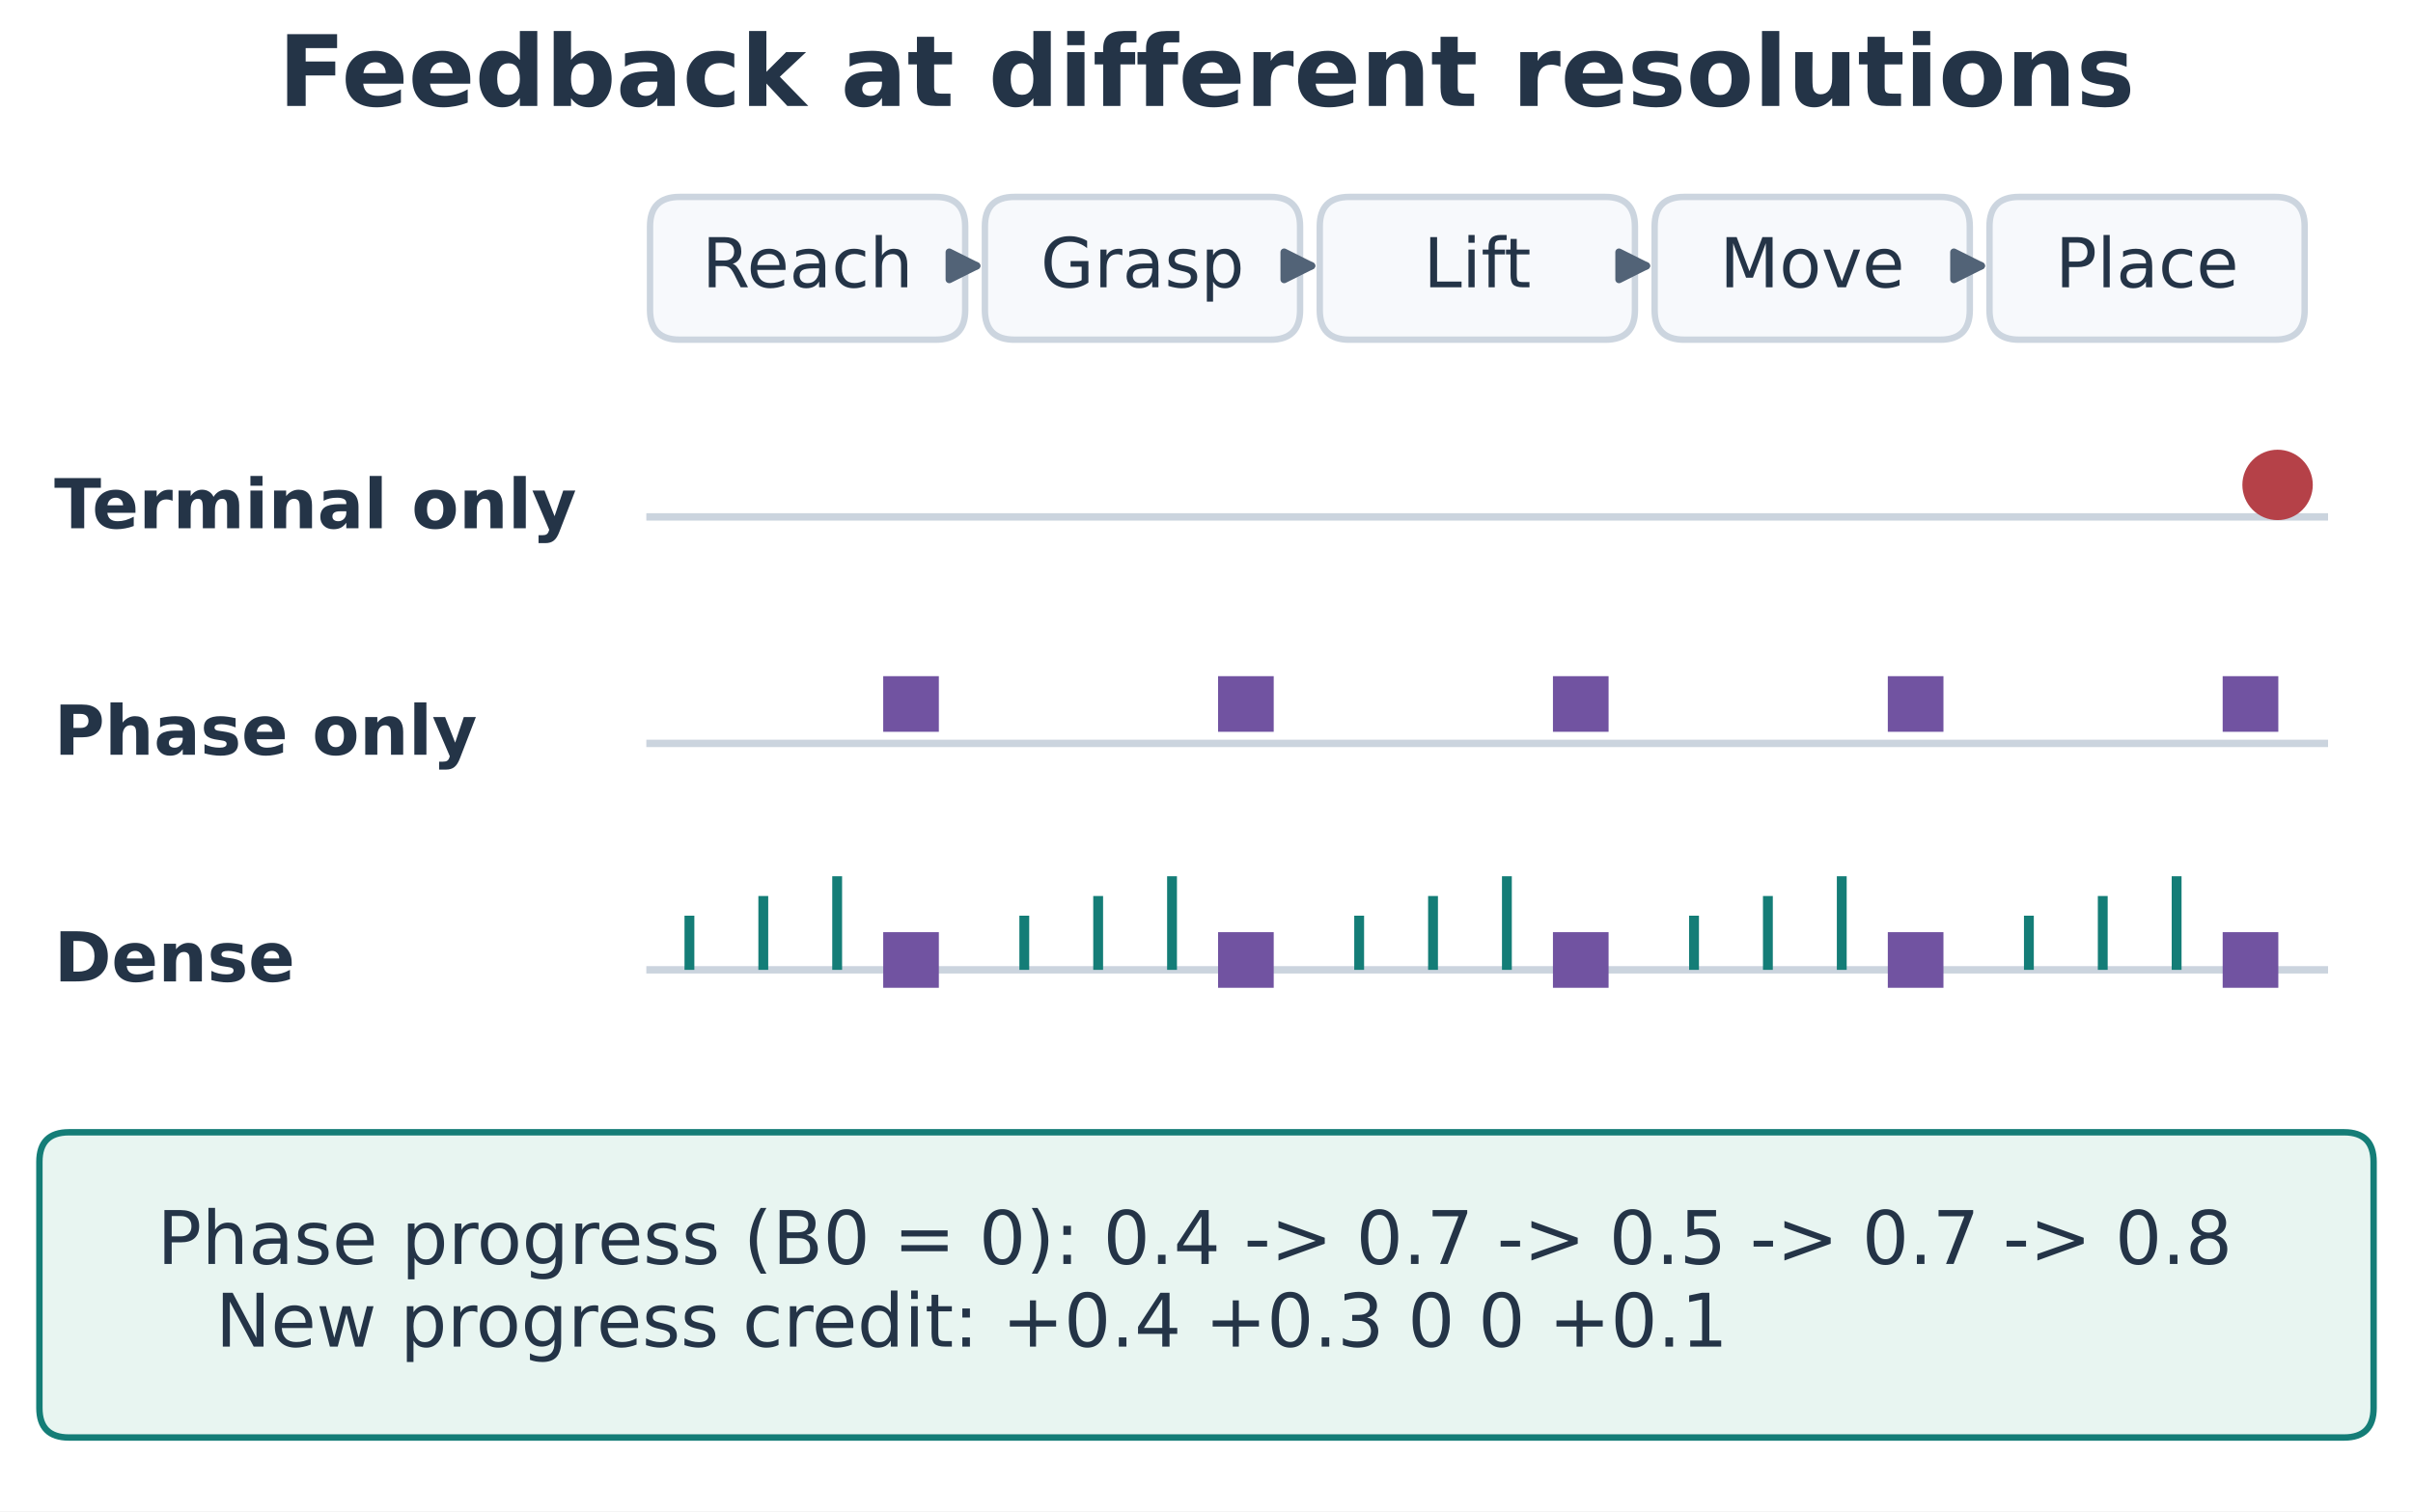
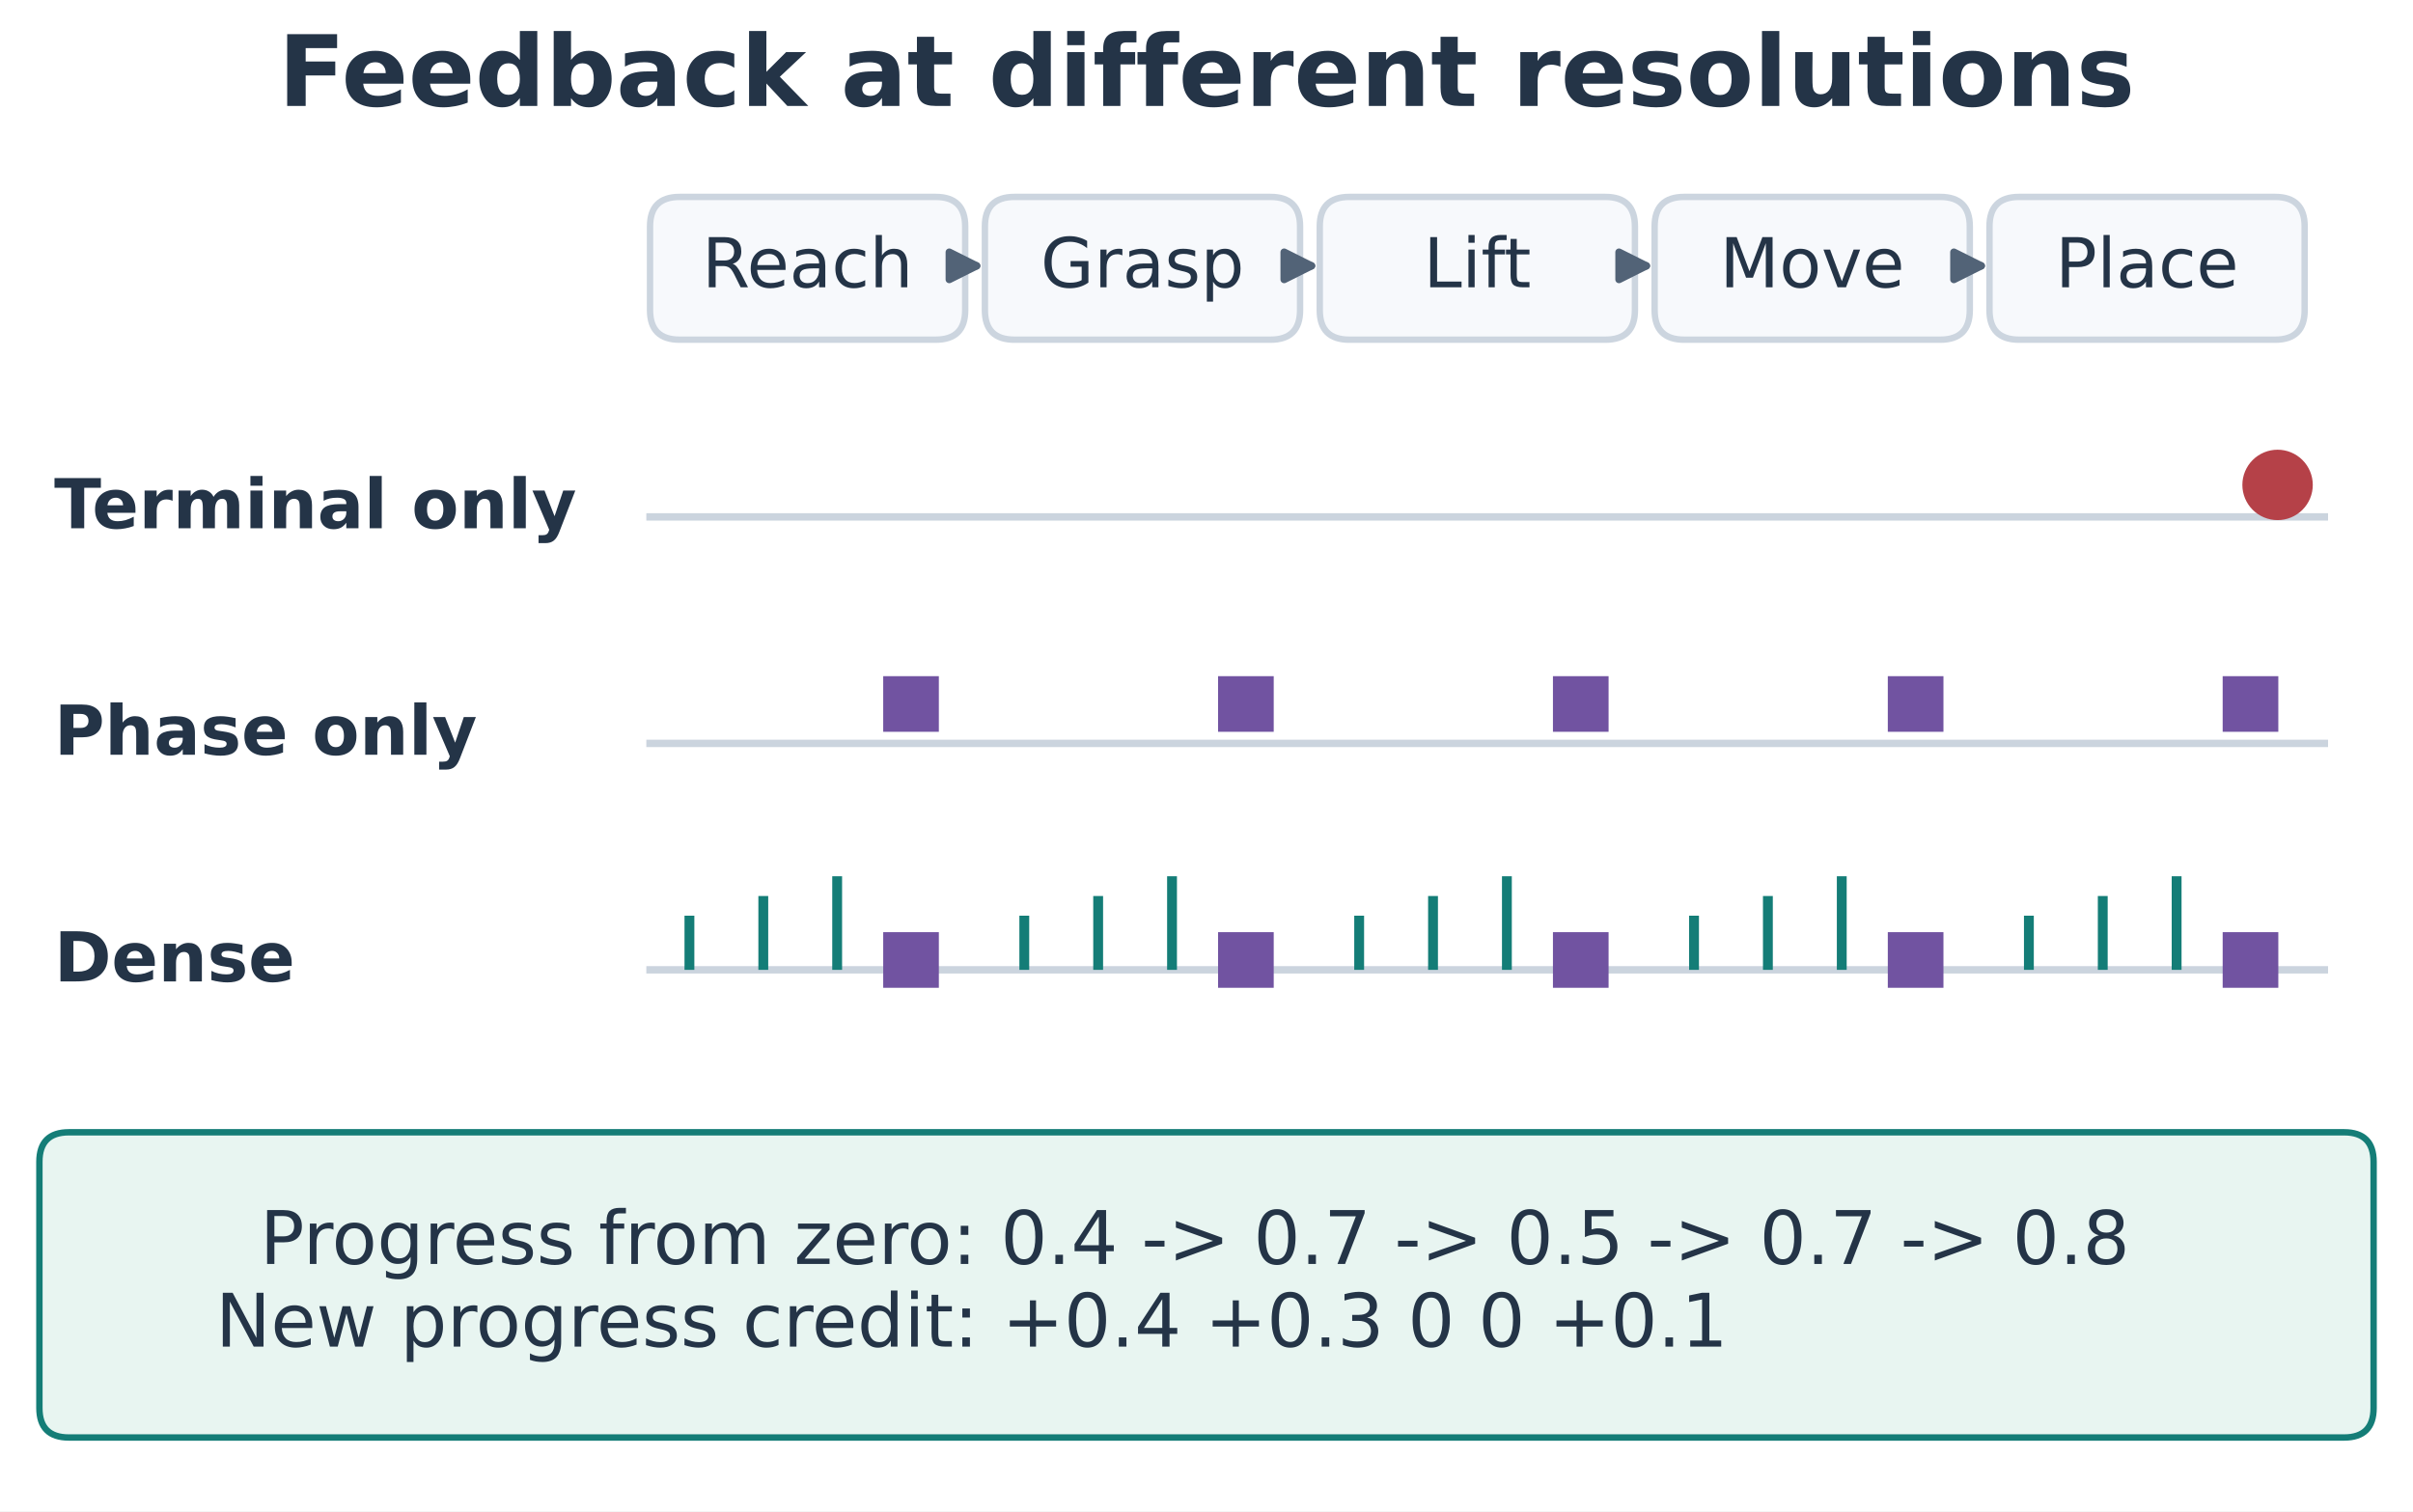
<svg xmlns="http://www.w3.org/2000/svg" width="352.8pt" height="221.04pt" viewBox="0 0 352.8 221.04" version="1.1">
  <defs>
    <style type="text/css">*{stroke-linejoin: round; stroke-linecap: butt}</style>
  </defs>
  <g id="figure_1">
    <g id="patch_1">
      <path d="M 0 221.04  L 352.8 221.04  L 352.8 0  L 0 0  z " style="fill: #ffffff" />
    </g>
    <g id="axes_1">
      <g id="patch_2">
-         <path d="M 5.76 2.88  L 347.04 2.88  L 347.04 20.16  L 5.76 20.16  L 5.76 2.88  z " clip-path="url(#pe663221b1c)" style="fill: none" />
+         <path d="M 5.76 2.88  L 347.04 2.88  L 347.04 20.16  L 5.76 20.16  L 5.76 2.88  z " clip-path="url(#p8f7195860b)" style="fill: none" />
      </g>
      <g id="text_1">
        <text style="fill: #243447; font: 700 14.4px 'DejaVu Sans'; text-anchor: middle" x="176.4" y="15.493" transform="rotate(-0 176.4 15.4935)">Feedback at different resolutions</text>
      </g>
      <g id="patch_3">
-         <path d="M 99.36 28.8  L 136.8 28.8  Q 141.12 28.8 141.12 33.12  L 141.12 45.36  Q 141.12 49.68 136.8 49.68  L 99.36 49.68  Q 95.04 49.68 95.04 45.36  L 95.04 33.12  Q 95.04 28.8 99.36 28.8  z " clip-path="url(#pe663221b1c)" style="fill: #f7f9fc; stroke: #ccd5df; stroke-width: 0.936; stroke-linejoin: miter" />
+         <path d="M 99.36 28.8  L 136.8 28.8  Q 141.12 28.8 141.12 33.12  L 141.12 45.36  Q 141.12 49.68 136.8 49.68  L 99.36 49.68  Q 95.04 49.68 95.04 45.36  L 95.04 33.12  Q 95.04 28.8 99.36 28.8  z " clip-path="url(#p8f7195860b)" style="fill: #f7f9fc; stroke: #ccd5df; stroke-width: 0.936; stroke-linejoin: miter" />
      </g>
      <g id="text_2">
        <text style="fill: #243447; font: 10.08px 'DejaVu Sans'; text-anchor: middle" x="118.08" y="42.021" transform="rotate(-0 118.08 42.02145)">Reach</text>
      </g>
      <g id="patch_4">
-         <path d="M 141.12 38.88  Q 142.56 38.88 142.793 38.88  " clip-path="url(#pe663221b1c)" style="fill: none; stroke: #526377; stroke-width: 1.08; stroke-linecap: round" />
-         <path d="M 138.793 36.88  L 142.793 38.88  L 138.793 40.88  z " clip-path="url(#pe663221b1c)" style="fill: #526377; stroke: #526377; stroke-width: 1.08; stroke-linecap: round" />
+         <path d="M 141.12 38.88  Q 142.56 38.88 142.793 38.88  " clip-path="url(#p8f7195860b)" style="fill: none; stroke: #526377; stroke-width: 1.08; stroke-linecap: round" />
+         <path d="M 138.793 36.88  L 142.793 38.88  L 138.793 40.88  z " clip-path="url(#p8f7195860b)" style="fill: #526377; stroke: #526377; stroke-width: 1.08; stroke-linecap: round" />
      </g>
      <g id="patch_5">
-         <path d="M 148.32 28.8  L 185.76 28.8  Q 190.08 28.8 190.08 33.12  L 190.08 45.36  Q 190.08 49.68 185.76 49.68  L 148.32 49.68  Q 144 49.68 144 45.36  L 144 33.12  Q 144 28.8 148.32 28.8  z " clip-path="url(#pe663221b1c)" style="fill: #f7f9fc; stroke: #ccd5df; stroke-width: 0.936; stroke-linejoin: miter" />
+         <path d="M 148.32 28.8  L 185.76 28.8  Q 190.08 28.8 190.08 33.12  L 190.08 45.36  Q 190.08 49.68 185.76 49.68  L 148.32 49.68  Q 144 49.68 144 45.36  L 144 33.12  Q 144 28.8 148.32 28.8  z " clip-path="url(#p8f7195860b)" style="fill: #f7f9fc; stroke: #ccd5df; stroke-width: 0.936; stroke-linejoin: miter" />
      </g>
      <g id="text_3">
        <text style="fill: #243447; font: 10.08px 'DejaVu Sans'; text-anchor: middle" x="167.04" y="42.021" transform="rotate(-0 167.04 42.02145)">Grasp</text>
      </g>
      <g id="patch_6">
-         <path d="M 190.08 38.88  Q 191.52 38.88 191.753 38.88  " clip-path="url(#pe663221b1c)" style="fill: none; stroke: #526377; stroke-width: 1.08; stroke-linecap: round" />
-         <path d="M 187.753 36.88  L 191.753 38.88  L 187.753 40.88  z " clip-path="url(#pe663221b1c)" style="fill: #526377; stroke: #526377; stroke-width: 1.08; stroke-linecap: round" />
+         <path d="M 190.08 38.88  Q 191.52 38.88 191.753 38.88  " clip-path="url(#p8f7195860b)" style="fill: none; stroke: #526377; stroke-width: 1.08; stroke-linecap: round" />
+         <path d="M 187.753 36.88  L 191.753 38.88  L 187.753 40.88  z " clip-path="url(#p8f7195860b)" style="fill: #526377; stroke: #526377; stroke-width: 1.08; stroke-linecap: round" />
      </g>
      <g id="patch_7">
-         <path d="M 197.28 28.8  L 234.72 28.8  Q 239.04 28.8 239.04 33.12  L 239.04 45.36  Q 239.04 49.68 234.72 49.68  L 197.28 49.68  Q 192.96 49.68 192.96 45.36  L 192.96 33.12  Q 192.96 28.8 197.28 28.8  z " clip-path="url(#pe663221b1c)" style="fill: #f7f9fc; stroke: #ccd5df; stroke-width: 0.936; stroke-linejoin: miter" />
+         <path d="M 197.28 28.8  L 234.72 28.8  Q 239.04 28.8 239.04 33.12  L 239.04 45.36  Q 239.04 49.68 234.72 49.68  L 197.28 49.68  Q 192.96 49.68 192.96 45.36  L 192.96 33.12  Q 192.96 28.8 197.28 28.8  z " clip-path="url(#p8f7195860b)" style="fill: #f7f9fc; stroke: #ccd5df; stroke-width: 0.936; stroke-linejoin: miter" />
      </g>
      <g id="text_4">
        <text style="fill: #243447; font: 10.08px 'DejaVu Sans'; text-anchor: middle" x="216" y="42.021" transform="rotate(-0 216 42.02145)">Lift</text>
      </g>
      <g id="patch_8">
-         <path d="M 239.04 38.88  Q 240.48 38.88 240.713 38.88  " clip-path="url(#pe663221b1c)" style="fill: none; stroke: #526377; stroke-width: 1.08; stroke-linecap: round" />
-         <path d="M 236.713 36.88  L 240.713 38.88  L 236.713 40.88  z " clip-path="url(#pe663221b1c)" style="fill: #526377; stroke: #526377; stroke-width: 1.08; stroke-linecap: round" />
+         <path d="M 239.04 38.88  Q 240.48 38.88 240.713 38.88  " clip-path="url(#p8f7195860b)" style="fill: none; stroke: #526377; stroke-width: 1.08; stroke-linecap: round" />
+         <path d="M 236.713 36.88  L 240.713 38.88  L 236.713 40.88  z " clip-path="url(#p8f7195860b)" style="fill: #526377; stroke: #526377; stroke-width: 1.08; stroke-linecap: round" />
      </g>
      <g id="patch_9">
-         <path d="M 246.24 28.8  L 283.68 28.8  Q 288 28.8 288 33.12  L 288 45.36  Q 288 49.68 283.68 49.68  L 246.24 49.68  Q 241.92 49.68 241.92 45.36  L 241.92 33.12  Q 241.92 28.8 246.24 28.8  z " clip-path="url(#pe663221b1c)" style="fill: #f7f9fc; stroke: #ccd5df; stroke-width: 0.936; stroke-linejoin: miter" />
+         <path d="M 246.24 28.8  L 283.68 28.8  Q 288 28.8 288 33.12  L 288 45.36  Q 288 49.68 283.68 49.68  L 246.24 49.68  Q 241.92 49.68 241.92 45.36  L 241.92 33.12  Q 241.92 28.8 246.24 28.8  z " clip-path="url(#p8f7195860b)" style="fill: #f7f9fc; stroke: #ccd5df; stroke-width: 0.936; stroke-linejoin: miter" />
      </g>
      <g id="text_5">
        <text style="fill: #243447; font: 10.08px 'DejaVu Sans'; text-anchor: middle" x="264.96" y="42.021" transform="rotate(-0 264.96 42.02145)">Move</text>
      </g>
      <g id="patch_10">
-         <path d="M 288 38.88  Q 289.44 38.88 289.673 38.88  " clip-path="url(#pe663221b1c)" style="fill: none; stroke: #526377; stroke-width: 1.08; stroke-linecap: round" />
-         <path d="M 285.673 36.88  L 289.673 38.88  L 285.673 40.88  z " clip-path="url(#pe663221b1c)" style="fill: #526377; stroke: #526377; stroke-width: 1.08; stroke-linecap: round" />
+         <path d="M 288 38.88  Q 289.44 38.88 289.673 38.88  " clip-path="url(#p8f7195860b)" style="fill: none; stroke: #526377; stroke-width: 1.08; stroke-linecap: round" />
+         <path d="M 285.673 36.88  L 289.673 38.88  L 285.673 40.88  z " clip-path="url(#p8f7195860b)" style="fill: #526377; stroke: #526377; stroke-width: 1.08; stroke-linecap: round" />
      </g>
      <g id="patch_11">
-         <path d="M 295.2 28.8  L 332.64 28.8  Q 336.96 28.8 336.96 33.12  L 336.96 45.36  Q 336.96 49.68 332.64 49.68  L 295.2 49.68  Q 290.88 49.68 290.88 45.36  L 290.88 33.12  Q 290.88 28.8 295.2 28.8  z " clip-path="url(#pe663221b1c)" style="fill: #f7f9fc; stroke: #ccd5df; stroke-width: 0.936; stroke-linejoin: miter" />
+         <path d="M 295.2 28.8  L 332.64 28.8  Q 336.96 28.8 336.96 33.12  L 336.96 45.36  Q 336.96 49.68 332.64 49.68  L 295.2 49.68  Q 290.88 49.68 290.88 45.36  L 290.88 33.12  Q 290.88 28.8 295.2 28.8  z " clip-path="url(#p8f7195860b)" style="fill: #f7f9fc; stroke: #ccd5df; stroke-width: 0.936; stroke-linejoin: miter" />
      </g>
      <g id="text_6">
        <text style="fill: #243447; font: 10.08px 'DejaVu Sans'; text-anchor: middle" x="313.92" y="42.021" transform="rotate(-0 313.92 42.02145)">Place</text>
      </g>
      <g id="patch_12">
-         <path d="M 5.76 64.8  L 93.6 64.8  L 93.6 84.24  L 5.76 84.24  L 5.76 64.8  z " clip-path="url(#pe663221b1c)" style="fill: none" />
+         <path d="M 5.76 64.8  L 93.6 64.8  L 93.6 84.24  L 5.76 84.24  L 5.76 64.8  z " clip-path="url(#p8f7195860b)" style="fill: none" />
      </g>
      <g id="text_7">
        <text style="fill: #243447; font: 700 10.08px 'DejaVu Sans'; text-anchor: start" x="7.92" y="77.262" transform="rotate(-0 7.92 77.26207)">Terminal only</text>
      </g>
      <g id="line2d_1">
-         <path d="M 95.04 75.6  L 339.84 75.6  " clip-path="url(#pe663221b1c)" style="fill: none; stroke: #cbd4de; stroke-width: 1.08; stroke-linecap: square" />
+         <path d="M 95.04 75.6  L 339.84 75.6  " clip-path="url(#p8f7195860b)" style="fill: none; stroke: #cbd4de; stroke-width: 1.08; stroke-linecap: square" />
      </g>
      <g id="patch_13">
-         <path d="M 5.76 97.92  L 93.6 97.92  L 93.6 117.36  L 5.76 117.36  L 5.76 97.92  z " clip-path="url(#pe663221b1c)" style="fill: none" />
+         <path d="M 5.76 97.92  L 93.6 97.92  L 93.6 117.36  L 5.76 117.36  L 5.76 97.92  z " clip-path="url(#p8f7195860b)" style="fill: none" />
      </g>
      <g id="text_8">
        <text style="fill: #243447; font: 700 10.08px 'DejaVu Sans'; text-anchor: start" x="7.92" y="110.382" transform="rotate(-0 7.92 110.3821)">Phase only</text>
      </g>
      <g id="line2d_2">
-         <path d="M 95.04 108.72  L 339.84 108.72  " clip-path="url(#pe663221b1c)" style="fill: none; stroke: #cbd4de; stroke-width: 1.08; stroke-linecap: square" />
+         <path d="M 95.04 108.72  L 339.84 108.72  " clip-path="url(#p8f7195860b)" style="fill: none; stroke: #cbd4de; stroke-width: 1.08; stroke-linecap: square" />
      </g>
      <g id="patch_14">
-         <path d="M 5.76 131.04  L 93.6 131.04  L 93.6 150.48  L 5.76 150.48  L 5.76 131.04  z " clip-path="url(#pe663221b1c)" style="fill: none" />
+         <path d="M 5.76 131.04  L 93.6 131.04  L 93.6 150.48  L 5.76 150.48  L 5.76 131.04  z " clip-path="url(#p8f7195860b)" style="fill: none" />
      </g>
      <g id="text_9">
        <text style="fill: #243447; font: 700 10.08px 'DejaVu Sans'; text-anchor: start" x="7.92" y="143.541" transform="rotate(-0 7.92 143.5414)">Dense</text>
      </g>
      <g id="line2d_3">
-         <path d="M 95.04 141.84  L 339.84 141.84  " clip-path="url(#pe663221b1c)" style="fill: none; stroke: #cbd4de; stroke-width: 1.08; stroke-linecap: square" />
+         <path d="M 95.04 141.84  L 339.84 141.84  " clip-path="url(#p8f7195860b)" style="fill: none; stroke: #cbd4de; stroke-width: 1.08; stroke-linecap: square" />
      </g>
      <g id="patch_15">
-         <path d="M 333 66.24  C 334.241 66.24 335.432 66.733 336.309 67.611  C 337.187 68.488 337.68 69.679 337.68 70.92  C 337.68 72.161 337.187 73.352 336.309 74.229  C 335.432 75.107 334.241 75.6 333 75.6  C 331.759 75.6 330.568 75.107 329.691 74.229  C 328.813 73.352 328.32 72.161 328.32 70.92  C 328.32 69.679 328.813 68.488 329.691 67.611  C 330.568 66.733 331.759 66.24 333 66.24  z " clip-path="url(#pe663221b1c)" style="fill: #b54148; stroke: #b54148; stroke-width: 0.936; stroke-linejoin: miter" />
+         <path d="M 333 66.24  C 334.241 66.24 335.432 66.733 336.309 67.611  C 337.187 68.488 337.68 69.679 337.68 70.92  C 337.68 72.161 337.187 73.352 336.309 74.229  C 335.432 75.107 334.241 75.6 333 75.6  C 331.759 75.6 330.568 75.107 329.691 74.229  C 328.813 73.352 328.32 72.161 328.32 70.92  C 328.32 69.679 328.813 68.488 329.691 67.611  C 330.568 66.733 331.759 66.24 333 66.24  z " clip-path="url(#p8f7195860b)" style="fill: #b54148; stroke: #b54148; stroke-width: 0.936; stroke-linejoin: miter" />
      </g>
      <g id="patch_16">
-         <path d="M 129.6 99.36  L 136.8 99.36  L 136.8 106.56  L 129.6 106.56  z " clip-path="url(#pe663221b1c)" style="fill: #7153a1; stroke: #7153a1; stroke-width: 0.936; stroke-linejoin: miter" />
+         <path d="M 129.6 99.36  L 136.8 99.36  L 136.8 106.56  L 129.6 106.56  z " clip-path="url(#p8f7195860b)" style="fill: #7153a1; stroke: #7153a1; stroke-width: 0.936; stroke-linejoin: miter" />
      </g>
      <g id="patch_17">
-         <path d="M 178.56 99.36  L 185.76 99.36  L 185.76 106.56  L 178.56 106.56  z " clip-path="url(#pe663221b1c)" style="fill: #7153a1; stroke: #7153a1; stroke-width: 0.936; stroke-linejoin: miter" />
+         <path d="M 178.56 99.36  L 185.76 99.36  L 185.76 106.56  L 178.56 106.56  z " clip-path="url(#p8f7195860b)" style="fill: #7153a1; stroke: #7153a1; stroke-width: 0.936; stroke-linejoin: miter" />
      </g>
      <g id="patch_18">
-         <path d="M 227.52 99.36  L 234.72 99.36  L 234.72 106.56  L 227.52 106.56  z " clip-path="url(#pe663221b1c)" style="fill: #7153a1; stroke: #7153a1; stroke-width: 0.936; stroke-linejoin: miter" />
+         <path d="M 227.52 99.36  L 234.72 99.36  L 234.72 106.56  L 227.52 106.56  z " clip-path="url(#p8f7195860b)" style="fill: #7153a1; stroke: #7153a1; stroke-width: 0.936; stroke-linejoin: miter" />
      </g>
      <g id="patch_19">
-         <path d="M 276.48 99.36  L 283.68 99.36  L 283.68 106.56  L 276.48 106.56  z " clip-path="url(#pe663221b1c)" style="fill: #7153a1; stroke: #7153a1; stroke-width: 0.936; stroke-linejoin: miter" />
+         <path d="M 276.48 99.36  L 283.68 99.36  L 283.68 106.56  L 276.48 106.56  z " clip-path="url(#p8f7195860b)" style="fill: #7153a1; stroke: #7153a1; stroke-width: 0.936; stroke-linejoin: miter" />
      </g>
      <g id="patch_20">
-         <path d="M 325.44 99.36  L 332.64 99.36  L 332.64 106.56  L 325.44 106.56  z " clip-path="url(#pe663221b1c)" style="fill: #7153a1; stroke: #7153a1; stroke-width: 0.936; stroke-linejoin: miter" />
+         <path d="M 325.44 99.36  L 332.64 99.36  L 332.64 106.56  L 325.44 106.56  z " clip-path="url(#p8f7195860b)" style="fill: #7153a1; stroke: #7153a1; stroke-width: 0.936; stroke-linejoin: miter" />
      </g>
      <g id="patch_21">
-         <path d="M 129.6 136.8  L 136.8 136.8  L 136.8 144  L 129.6 144  z " clip-path="url(#pe663221b1c)" style="fill: #7153a1; stroke: #7153a1; stroke-width: 0.936; stroke-linejoin: miter" />
+         <path d="M 129.6 136.8  L 136.8 136.8  L 136.8 144  L 129.6 144  z " clip-path="url(#p8f7195860b)" style="fill: #7153a1; stroke: #7153a1; stroke-width: 0.936; stroke-linejoin: miter" />
      </g>
      <g id="line2d_4">
-         <path d="M 100.8 141.12  L 100.8 134.64  " clip-path="url(#pe663221b1c)" style="fill: none; stroke: #147d77; stroke-width: 1.44; stroke-linecap: square" />
+         <path d="M 100.8 141.12  L 100.8 134.64  " clip-path="url(#p8f7195860b)" style="fill: none; stroke: #147d77; stroke-width: 1.44; stroke-linecap: square" />
      </g>
      <g id="line2d_5">
-         <path d="M 111.6 141.12  L 111.6 131.76  " clip-path="url(#pe663221b1c)" style="fill: none; stroke: #147d77; stroke-width: 1.44; stroke-linecap: square" />
+         <path d="M 111.6 141.12  L 111.6 131.76  " clip-path="url(#p8f7195860b)" style="fill: none; stroke: #147d77; stroke-width: 1.44; stroke-linecap: square" />
      </g>
      <g id="line2d_6">
-         <path d="M 122.4 141.12  L 122.4 128.88  " clip-path="url(#pe663221b1c)" style="fill: none; stroke: #147d77; stroke-width: 1.44; stroke-linecap: square" />
+         <path d="M 122.4 141.12  L 122.4 128.88  " clip-path="url(#p8f7195860b)" style="fill: none; stroke: #147d77; stroke-width: 1.44; stroke-linecap: square" />
      </g>
      <g id="patch_22">
-         <path d="M 178.56 136.8  L 185.76 136.8  L 185.76 144  L 178.56 144  z " clip-path="url(#pe663221b1c)" style="fill: #7153a1; stroke: #7153a1; stroke-width: 0.936; stroke-linejoin: miter" />
+         <path d="M 178.56 136.8  L 185.76 136.8  L 185.76 144  L 178.56 144  z " clip-path="url(#p8f7195860b)" style="fill: #7153a1; stroke: #7153a1; stroke-width: 0.936; stroke-linejoin: miter" />
      </g>
      <g id="line2d_7">
-         <path d="M 149.76 141.12  L 149.76 134.64  " clip-path="url(#pe663221b1c)" style="fill: none; stroke: #147d77; stroke-width: 1.44; stroke-linecap: square" />
+         <path d="M 149.76 141.12  L 149.76 134.64  " clip-path="url(#p8f7195860b)" style="fill: none; stroke: #147d77; stroke-width: 1.44; stroke-linecap: square" />
      </g>
      <g id="line2d_8">
-         <path d="M 160.56 141.12  L 160.56 131.76  " clip-path="url(#pe663221b1c)" style="fill: none; stroke: #147d77; stroke-width: 1.44; stroke-linecap: square" />
+         <path d="M 160.56 141.12  L 160.56 131.76  " clip-path="url(#p8f7195860b)" style="fill: none; stroke: #147d77; stroke-width: 1.44; stroke-linecap: square" />
      </g>
      <g id="line2d_9">
-         <path d="M 171.36 141.12  L 171.36 128.88  " clip-path="url(#pe663221b1c)" style="fill: none; stroke: #147d77; stroke-width: 1.44; stroke-linecap: square" />
+         <path d="M 171.36 141.12  L 171.36 128.88  " clip-path="url(#p8f7195860b)" style="fill: none; stroke: #147d77; stroke-width: 1.44; stroke-linecap: square" />
      </g>
      <g id="patch_23">
-         <path d="M 227.52 136.8  L 234.72 136.8  L 234.72 144  L 227.52 144  z " clip-path="url(#pe663221b1c)" style="fill: #7153a1; stroke: #7153a1; stroke-width: 0.936; stroke-linejoin: miter" />
+         <path d="M 227.52 136.8  L 234.72 136.8  L 234.72 144  L 227.52 144  z " clip-path="url(#p8f7195860b)" style="fill: #7153a1; stroke: #7153a1; stroke-width: 0.936; stroke-linejoin: miter" />
      </g>
      <g id="line2d_10">
-         <path d="M 198.72 141.12  L 198.72 134.64  " clip-path="url(#pe663221b1c)" style="fill: none; stroke: #147d77; stroke-width: 1.44; stroke-linecap: square" />
+         <path d="M 198.72 141.12  L 198.72 134.64  " clip-path="url(#p8f7195860b)" style="fill: none; stroke: #147d77; stroke-width: 1.44; stroke-linecap: square" />
      </g>
      <g id="line2d_11">
-         <path d="M 209.52 141.12  L 209.52 131.76  " clip-path="url(#pe663221b1c)" style="fill: none; stroke: #147d77; stroke-width: 1.44; stroke-linecap: square" />
+         <path d="M 209.52 141.12  L 209.52 131.76  " clip-path="url(#p8f7195860b)" style="fill: none; stroke: #147d77; stroke-width: 1.44; stroke-linecap: square" />
      </g>
      <g id="line2d_12">
-         <path d="M 220.32 141.12  L 220.32 128.88  " clip-path="url(#pe663221b1c)" style="fill: none; stroke: #147d77; stroke-width: 1.44; stroke-linecap: square" />
+         <path d="M 220.32 141.12  L 220.32 128.88  " clip-path="url(#p8f7195860b)" style="fill: none; stroke: #147d77; stroke-width: 1.44; stroke-linecap: square" />
      </g>
      <g id="patch_24">
-         <path d="M 276.48 136.8  L 283.68 136.8  L 283.68 144  L 276.48 144  z " clip-path="url(#pe663221b1c)" style="fill: #7153a1; stroke: #7153a1; stroke-width: 0.936; stroke-linejoin: miter" />
+         <path d="M 276.48 136.8  L 283.68 136.8  L 283.68 144  L 276.48 144  z " clip-path="url(#p8f7195860b)" style="fill: #7153a1; stroke: #7153a1; stroke-width: 0.936; stroke-linejoin: miter" />
      </g>
      <g id="line2d_13">
-         <path d="M 247.68 141.12  L 247.68 134.64  " clip-path="url(#pe663221b1c)" style="fill: none; stroke: #147d77; stroke-width: 1.44; stroke-linecap: square" />
+         <path d="M 247.68 141.12  L 247.68 134.64  " clip-path="url(#p8f7195860b)" style="fill: none; stroke: #147d77; stroke-width: 1.44; stroke-linecap: square" />
      </g>
      <g id="line2d_14">
-         <path d="M 258.48 141.12  L 258.48 131.76  " clip-path="url(#pe663221b1c)" style="fill: none; stroke: #147d77; stroke-width: 1.44; stroke-linecap: square" />
+         <path d="M 258.48 141.12  L 258.48 131.76  " clip-path="url(#p8f7195860b)" style="fill: none; stroke: #147d77; stroke-width: 1.44; stroke-linecap: square" />
      </g>
      <g id="line2d_15">
-         <path d="M 269.28 141.12  L 269.28 128.88  " clip-path="url(#pe663221b1c)" style="fill: none; stroke: #147d77; stroke-width: 1.44; stroke-linecap: square" />
+         <path d="M 269.28 141.12  L 269.28 128.88  " clip-path="url(#p8f7195860b)" style="fill: none; stroke: #147d77; stroke-width: 1.44; stroke-linecap: square" />
      </g>
      <g id="patch_25">
-         <path d="M 325.44 136.8  L 332.64 136.8  L 332.64 144  L 325.44 144  z " clip-path="url(#pe663221b1c)" style="fill: #7153a1; stroke: #7153a1; stroke-width: 0.936; stroke-linejoin: miter" />
+         <path d="M 325.44 136.8  L 332.64 136.8  L 332.64 144  L 325.44 144  z " clip-path="url(#p8f7195860b)" style="fill: #7153a1; stroke: #7153a1; stroke-width: 0.936; stroke-linejoin: miter" />
      </g>
      <g id="line2d_16">
-         <path d="M 296.64 141.12  L 296.64 134.64  " clip-path="url(#pe663221b1c)" style="fill: none; stroke: #147d77; stroke-width: 1.44; stroke-linecap: square" />
+         <path d="M 296.64 141.12  L 296.64 134.64  " clip-path="url(#p8f7195860b)" style="fill: none; stroke: #147d77; stroke-width: 1.44; stroke-linecap: square" />
      </g>
      <g id="line2d_17">
-         <path d="M 307.44 141.12  L 307.44 131.76  " clip-path="url(#pe663221b1c)" style="fill: none; stroke: #147d77; stroke-width: 1.44; stroke-linecap: square" />
+         <path d="M 307.44 141.12  L 307.44 131.76  " clip-path="url(#p8f7195860b)" style="fill: none; stroke: #147d77; stroke-width: 1.44; stroke-linecap: square" />
      </g>
      <g id="line2d_18">
-         <path d="M 318.24 141.12  L 318.24 128.88  " clip-path="url(#pe663221b1c)" style="fill: none; stroke: #147d77; stroke-width: 1.44; stroke-linecap: square" />
+         <path d="M 318.24 141.12  L 318.24 128.88  " clip-path="url(#p8f7195860b)" style="fill: none; stroke: #147d77; stroke-width: 1.44; stroke-linecap: square" />
      </g>
      <g id="patch_26">
-         <path d="M 10.08 165.6  L 342.72 165.6  Q 347.04 165.6 347.04 169.92  L 347.04 205.92  Q 347.04 210.24 342.72 210.24  L 10.08 210.24  Q 5.76 210.24 5.76 205.92  L 5.76 169.92  Q 5.76 165.6 10.08 165.6  z " clip-path="url(#pe663221b1c)" style="fill: #e8f5f1; stroke: #147d77; stroke-width: 0.936; stroke-linejoin: miter" />
+         <path d="M 10.08 165.6  L 342.72 165.6  Q 347.04 165.6 347.04 169.92  L 347.04 205.92  Q 347.04 210.24 342.72 210.24  L 10.08 210.24  Q 5.76 210.24 5.76 205.92  L 5.76 169.92  Q 5.76 165.6 10.08 165.6  z " clip-path="url(#p8f7195860b)" style="fill: #e8f5f1; stroke: #147d77; stroke-width: 0.936; stroke-linejoin: miter" />
      </g>
      <g id="text_10">
-         <text style="fill: #243447; font: 10.8px 'DejaVu Sans'" transform="translate(22.97841 184.8533)">Phase progress (B0 = 0):  0.4 -&gt; 0.7 -&gt; 0.5 -&gt; 0.7 -&gt; 0.8</text>
+         <text style="fill: #243447; font: 10.8px 'DejaVu Sans'" transform="translate(37.99294 184.8533)">Progress from zero:  0.4 -&gt; 0.7 -&gt; 0.5 -&gt; 0.7 -&gt; 0.8</text>
        <text style="fill: #243447; font: 10.8px 'DejaVu Sans'" transform="translate(31.51378 196.9469)">New progress credit:  +0.4   +0.3      0        0      +0.1</text>
      </g>
    </g>
  </g>
  <defs>
-     <clipPath id="pe663221b1c">
+     <clipPath id="p8f7195860b">
      <rect x="0" y="0" width="352.8" height="221.04" />
    </clipPath>
  </defs>
</svg>
